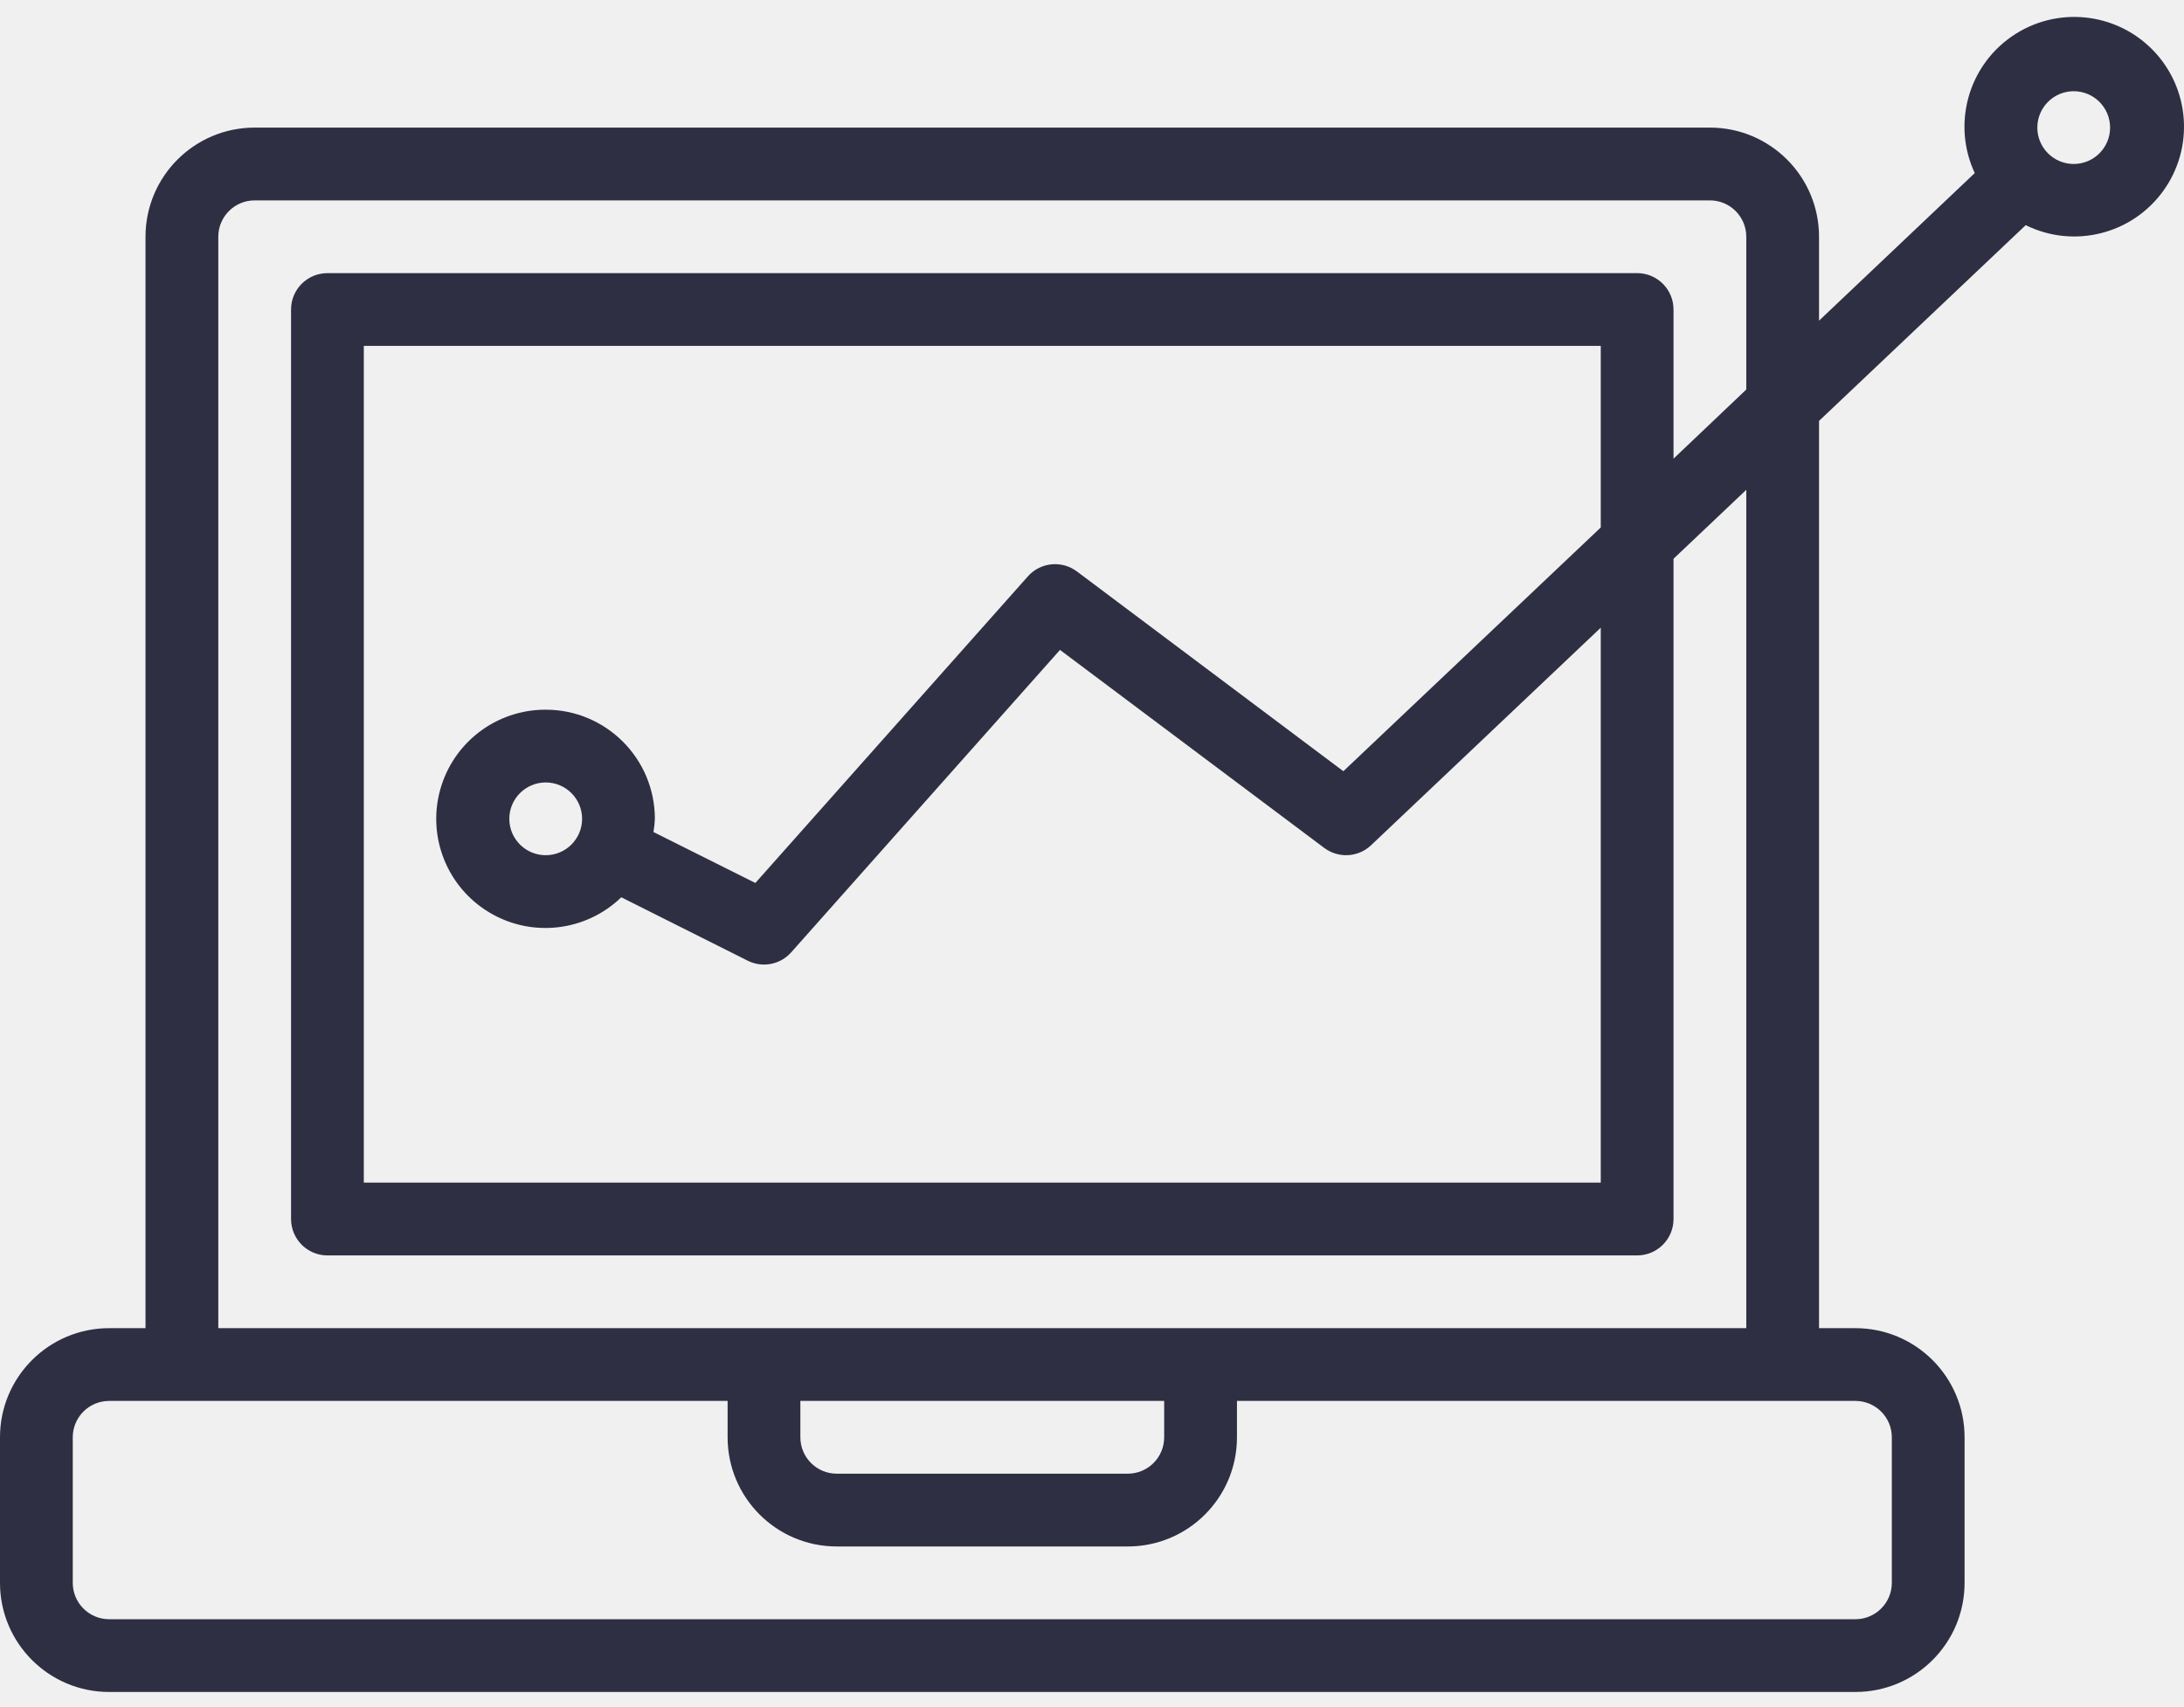
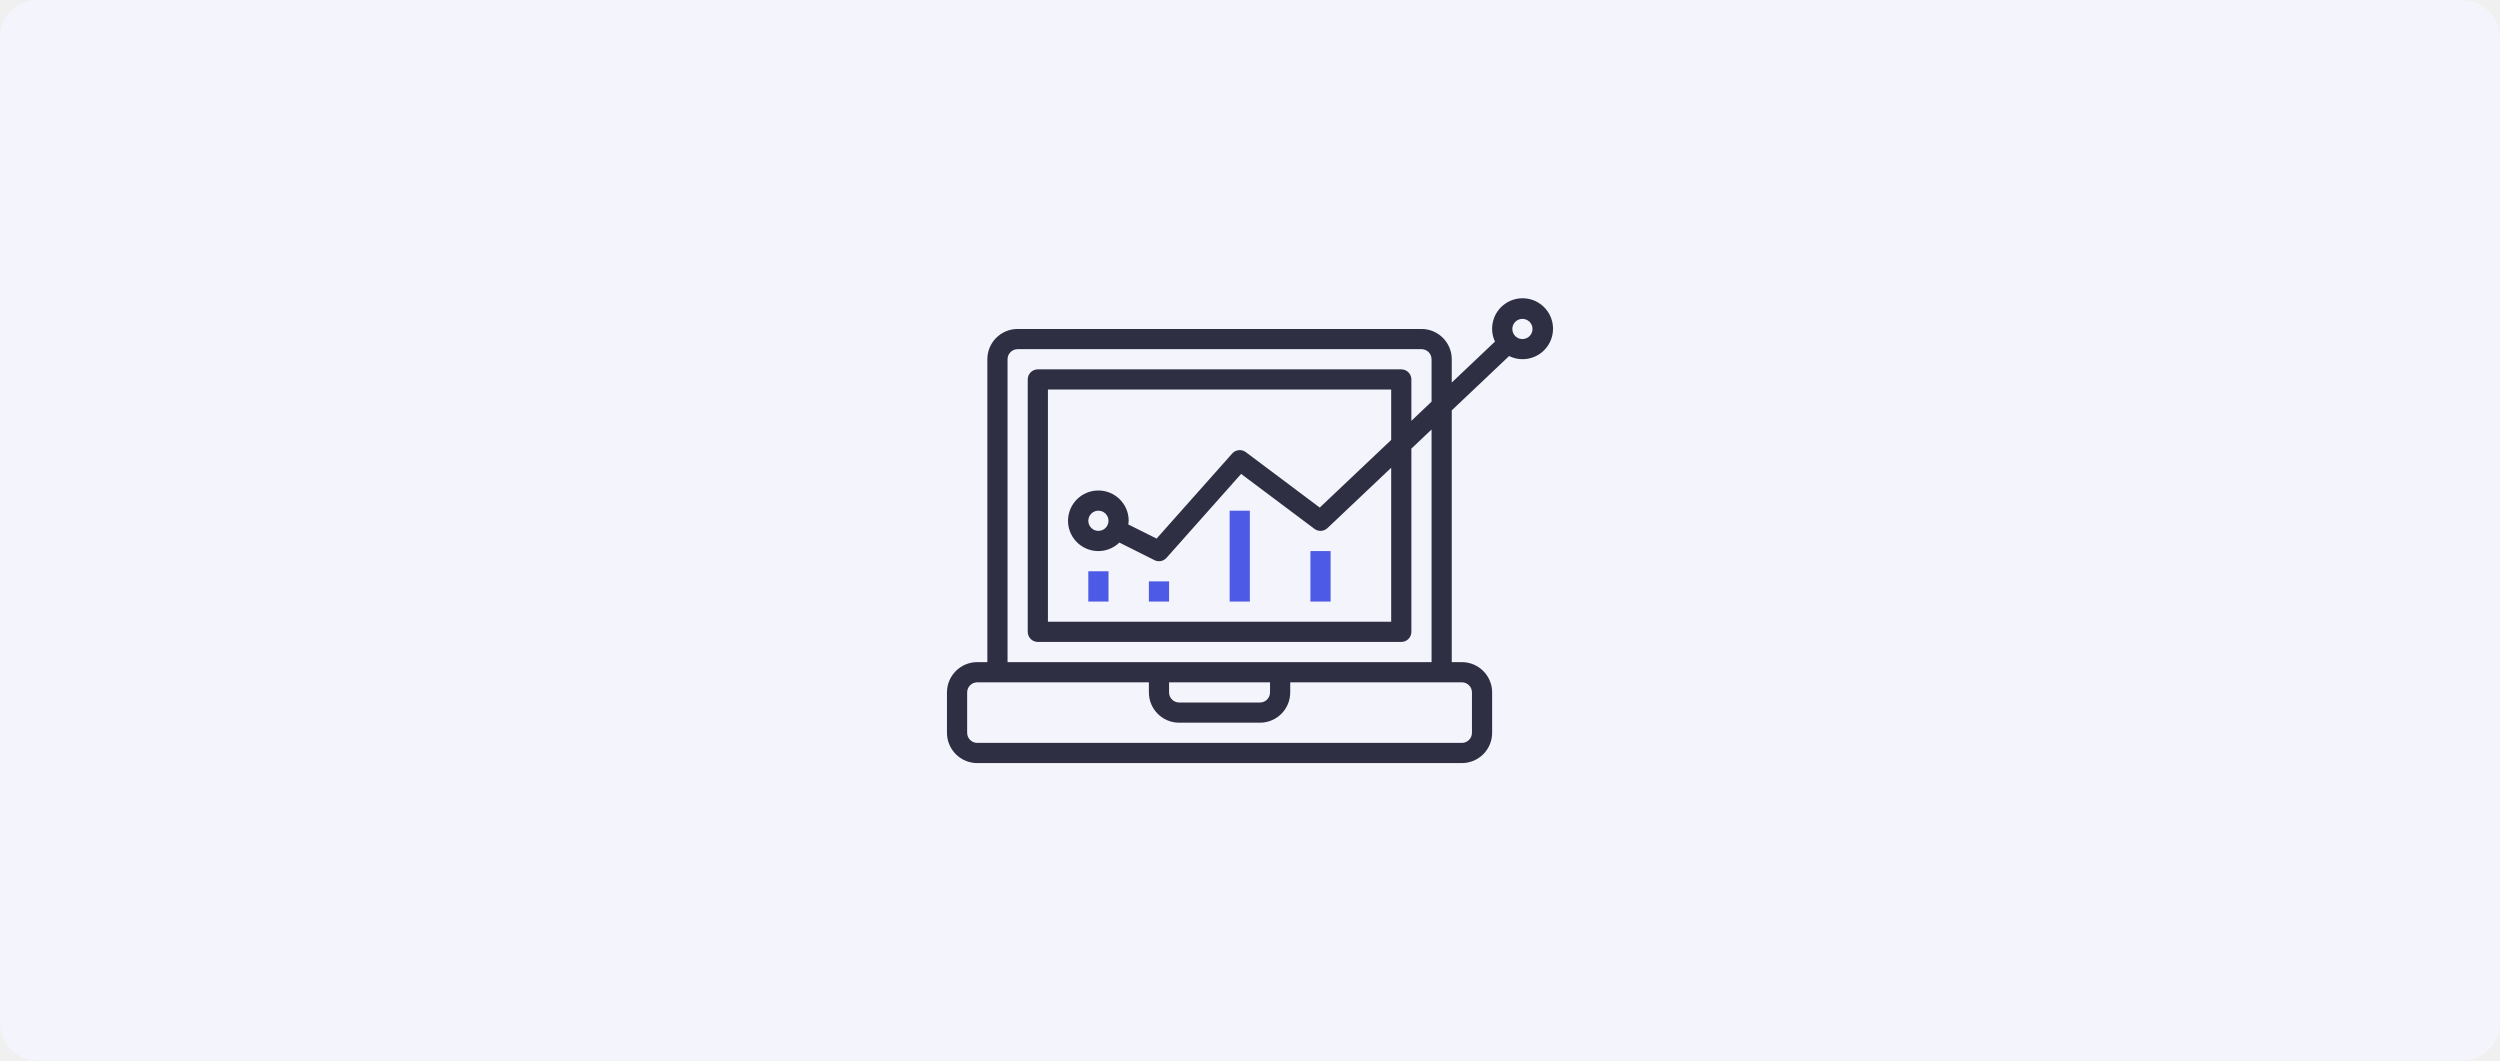
- <svg xmlns="http://www.w3.org/2000/svg" width="64" height="50" viewBox="0 0 64 50" fill="none">
-   <path d="M3.198 49.582H54.371C56.138 49.582 57.57 48.15 57.57 46.384V42.119C57.57 40.353 56.138 38.921 54.371 38.921H53.305V12.334L59.361 6.598C60.767 7.291 62.468 6.87 63.388 5.6C64.308 4.331 64.179 2.584 63.083 1.463C61.986 0.343 60.242 0.176 58.953 1.068C57.664 1.96 57.206 3.651 57.868 5.072L53.305 9.397V6.938C53.305 5.171 51.873 3.739 50.107 3.739H7.463C5.697 3.739 4.264 5.171 4.264 6.938V38.921H3.198C1.432 38.921 0 40.353 0 42.119V46.384C0 48.15 1.432 49.582 3.198 49.582ZM60.768 2.673C61.357 2.673 61.834 3.151 61.834 3.739C61.834 4.328 61.357 4.805 60.768 4.805C60.179 4.805 59.702 4.328 59.702 3.739C59.702 3.151 60.179 2.673 60.768 2.673ZM6.397 6.938C6.397 6.349 6.874 5.872 7.463 5.872H50.107C50.696 5.872 51.173 6.349 51.173 6.938V11.415L49.041 13.441V9.07C49.041 8.481 48.564 8.004 47.975 8.004H9.595C9.006 8.004 8.529 8.481 8.529 9.07V35.722C8.529 36.311 9.006 36.789 9.595 36.789H47.975C48.564 36.789 49.041 36.311 49.041 35.722V16.374L51.173 14.354V38.921H6.397V6.938ZM15.992 20.797C14.549 20.793 13.283 21.754 12.899 23.144C12.515 24.535 13.109 26.009 14.35 26.745C15.59 27.482 17.17 27.297 18.206 26.294L21.912 28.153C22.343 28.369 22.865 28.268 23.185 27.908L31.062 19.045L38.806 24.848C39.222 25.159 39.802 25.126 40.178 24.769L46.909 18.394V34.656H10.661V10.136H46.909V15.457L39.366 22.6L31.557 16.745C31.113 16.413 30.489 16.476 30.121 16.89L22.135 25.875L19.149 24.382C19.171 24.254 19.185 24.125 19.19 23.995C19.19 22.229 17.758 20.797 15.992 20.797ZM17.058 23.995C17.058 24.584 16.58 25.061 15.992 25.061C15.403 25.061 14.925 24.584 14.925 23.995C14.925 23.407 15.403 22.929 15.992 22.929C16.58 22.929 17.058 23.407 17.058 23.995ZM23.454 41.053H34.115V42.119C34.115 42.708 33.638 43.185 33.049 43.185H24.52C23.932 43.185 23.454 42.708 23.454 42.119V41.053ZM2.132 42.119C2.132 41.53 2.61 41.053 3.198 41.053H21.322V42.119C21.322 43.886 22.754 45.318 24.52 45.318H33.049C34.816 45.318 36.248 43.886 36.248 42.119V41.053H54.371C54.96 41.053 55.438 41.53 55.438 42.119V46.384C55.438 46.972 54.96 47.45 54.371 47.45H3.198C2.61 47.45 2.132 46.972 2.132 46.384V42.119Z" fill="#2E2F42" />
+ <svg xmlns="http://www.w3.org/2000/svg" width="264" height="112" viewBox="0 0 264 112" fill="none">
+   <rect width="264" height="112" rx="4" fill="#F4F4FD" />
+   <g clip-path="url(#clip0_297080_1792)">
+     <path d="M129.851 53.929H131.983V63.524H129.851V53.929Z" fill="#4D5AE5" />
+     <path d="M138.38 58.194H140.512V63.524H138.38V58.194Z" fill="#4D5AE5" />
+     <path d="M121.322 61.392H123.454V63.524H121.322V61.392Z" fill="#4D5AE5" />
+     <path d="M114.926 60.326H117.058V63.524H114.926V60.326Z" fill="#4D5AE5" />
+     <path d="M103.198 80.582H154.372C156.138 80.582 157.57 79.15 157.57 77.384V73.119C157.57 71.353 156.138 69.921 154.372 69.921H153.305V43.334L159.361 37.598C160.767 38.291 162.468 37.87 163.388 36.6C164.308 35.331 164.179 33.584 163.083 32.463C161.986 31.343 160.242 31.176 158.953 32.068C157.664 32.96 157.206 34.651 157.868 36.072L153.305 40.397V37.938C153.305 36.171 151.873 34.739 150.107 34.739H107.463C105.696 34.739 104.264 36.171 104.264 37.938V69.921H103.198C101.432 69.921 100 71.353 100 73.119V77.384C100 79.15 101.432 80.582 103.198 80.582ZM160.768 33.673C161.357 33.673 161.834 34.151 161.834 34.739C161.834 35.328 161.357 35.805 160.768 35.805C160.179 35.805 159.702 35.328 159.702 34.739C159.702 34.151 160.179 33.673 160.768 33.673ZM106.397 37.938C106.397 37.349 106.874 36.871 107.463 36.871H150.107C150.696 36.871 151.173 37.349 151.173 37.938V42.415L149.041 44.441V40.07C149.041 39.481 148.564 39.004 147.975 39.004H109.595C109.006 39.004 108.529 39.481 108.529 40.07V66.722C108.529 67.311 109.006 67.789 109.595 67.789H147.975C148.564 67.789 149.041 67.311 149.041 66.722V47.374L151.173 45.353V69.921H106.397V37.938ZM115.992 51.797C114.549 51.793 113.283 52.754 112.899 54.144C112.515 55.535 113.109 57.009 114.35 57.745C115.59 58.481 117.17 58.297 118.206 57.294L121.912 59.153C122.342 59.369 122.865 59.268 123.185 58.908L131.062 50.045L138.806 55.848C139.222 56.159 139.802 56.126 140.178 55.769L146.909 49.394V65.656H110.661V41.136H146.909V46.457L139.366 53.6L131.557 47.745C131.113 47.413 130.489 47.476 130.121 47.89L122.135 56.875L119.149 55.382C119.171 55.254 119.185 55.125 119.19 54.995C119.19 53.229 117.758 51.797 115.992 51.797ZM117.058 54.995C117.058 55.584 116.58 56.062 115.992 56.062C115.403 56.062 114.926 55.584 114.926 54.995C114.926 54.407 115.403 53.929 115.992 53.929C116.58 53.929 117.058 54.407 117.058 54.995ZM123.454 72.053H134.115V73.119C134.115 73.708 133.638 74.185 133.049 74.185H124.52C123.932 74.185 123.454 73.708 123.454 73.119V72.053ZM102.132 73.119C102.132 72.53 102.61 72.053 103.198 72.053H121.322V73.119C121.322 74.885 122.754 76.317 124.52 76.317H133.049C134.816 76.317 136.248 74.885 136.248 73.119V72.053H154.372C154.96 72.053 155.438 72.53 155.438 73.119V77.384C155.438 77.972 154.96 78.45 154.372 78.45H103.198C102.61 78.45 102.132 77.972 102.132 77.384V73.119Z" fill="#2E2F42" />
+   </g>
+   <defs>
+     <clipPath id="clip0_297080_1792">
+       <rect width="64" height="64" fill="white" transform="translate(100 24)" />
+     </clipPath>
+   </defs>
</svg>
